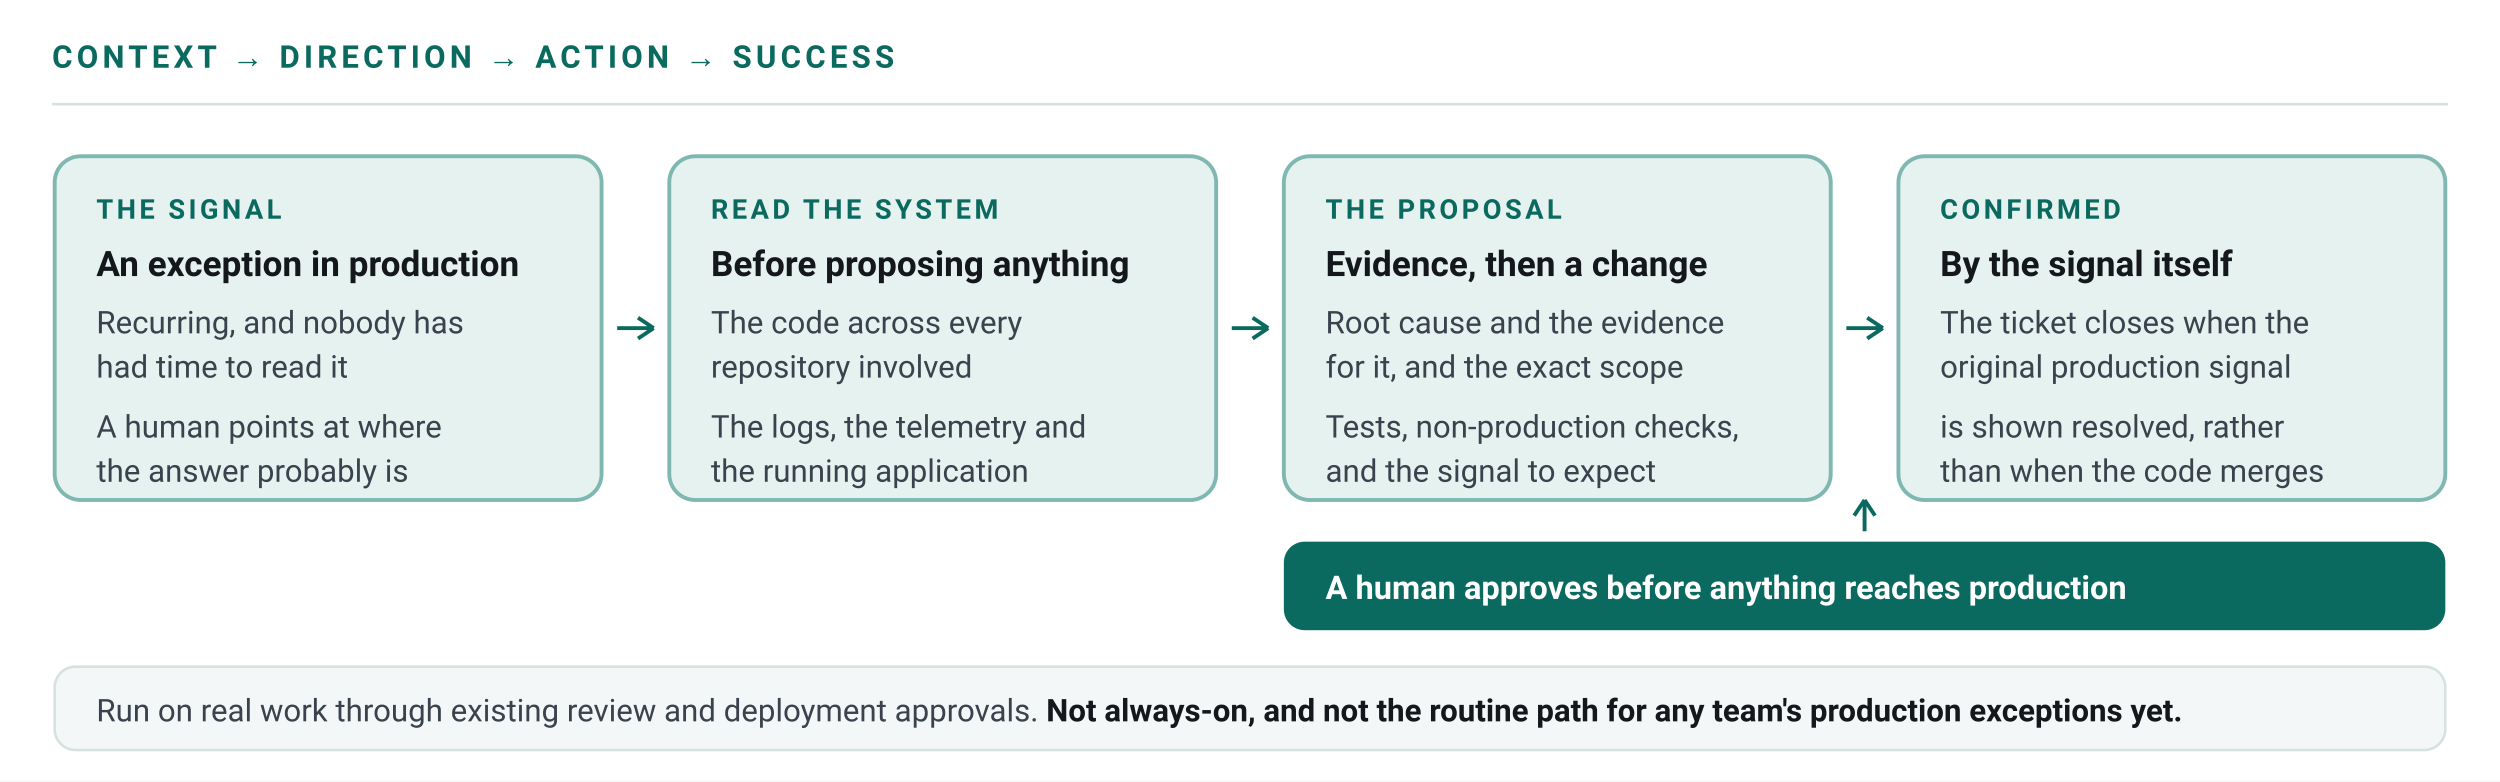
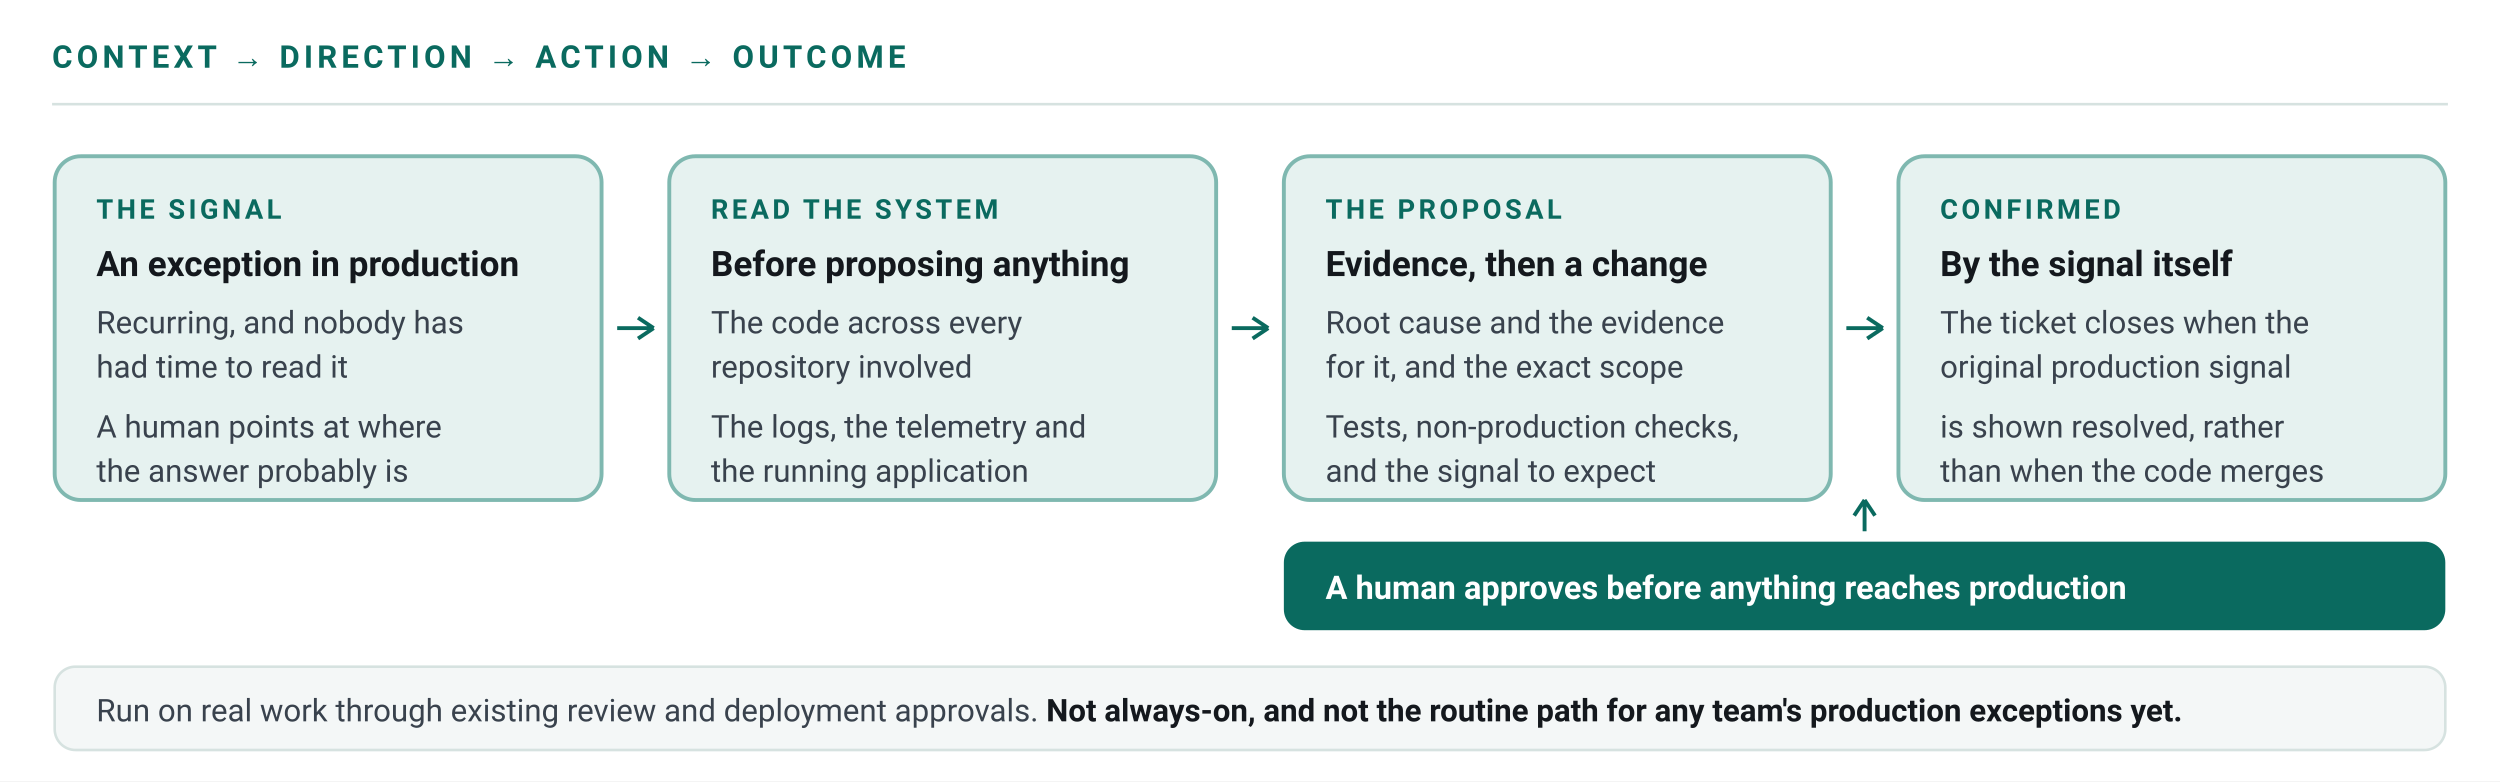
<svg xmlns="http://www.w3.org/2000/svg" viewBox="0 0 960 300" width="960" height="300" role="img" aria-labelledby="title desc" font-family="system-ui, -apple-system, 'Segoe UI', Roboto, Arial, sans-serif">
  <rect width="960" height="300" fill="#ffffff" />
-   <text x="20" y="26" font-size="12" font-weight="700" fill="#0a6a5f" letter-spacing="1.6">CONTEXT → DIRECTION → ACTION → SUCCESS</text>
+   <text x="20" y="26" font-size="12" font-weight="700" fill="#0a6a5f" letter-spacing="1.6">CONTEXT → DIRECTION → ACTION → OUTCOME</text>
  <line x1="20" y1="40" x2="940" y2="40" stroke="#d6e2e0" stroke-width="1" />
  <g stroke="#7fb8b0" stroke-width="1.5" fill="#e6f2f0">
    <rect x="21" y="60" width="210" height="132" rx="10" />
    <rect x="257" y="60" width="210" height="132" rx="10" />
    <rect x="493" y="60" width="210" height="132" rx="10" />
    <rect x="729" y="60" width="210" height="132" rx="10" />
  </g>
  <g fill="#0a6a5f" font-size="10.5" font-weight="700" letter-spacing="1.3">
    <text x="37" y="84">THE SIGNAL</text>
    <text x="273" y="84">READ THE SYSTEM</text>
    <text x="509" y="84">THE PROPOSAL</text>
    <text x="745" y="84">CONFIRMED</text>
  </g>
  <g fill="#14181d" font-size="13.5" font-weight="700">
    <text x="37" y="106">An exception in production</text>
    <text x="273" y="106">Before proposing anything</text>
    <text x="509" y="106">Evidence, then a change</text>
    <text x="745" y="106">By the signal itself</text>
  </g>
  <g fill="#39424d" font-size="12">
    <text x="37" y="128">Recurring, and nobody has</text>
    <text x="37" y="145">had time to read it</text>
    <text x="37" y="168">A human points at where</text>
    <text x="37" y="185">the answer probably is</text>
    <text x="273" y="128">The code across every</text>
    <text x="273" y="145">repository involved</text>
    <text x="273" y="168">The logs, the telemetry and</text>
    <text x="273" y="185">the running application</text>
    <text x="509" y="128">Root cause and the evidence</text>
    <text x="509" y="145">for it, and the exact scope</text>
    <text x="509" y="168">Tests, non-production checks,</text>
    <text x="509" y="185">and the signal to expect</text>
    <text x="745" y="128">The ticket closes when the</text>
    <text x="745" y="145">original production signal</text>
    <text x="745" y="168">is shown resolved, rather</text>
    <text x="745" y="185">than when the code merges</text>
  </g>
  <g stroke="#0a6a5f" stroke-width="1.5" fill="none">
    <path d="M237 126h14M251 126l-6-4M251 126l-6 4" />
    <path d="M473 126h14M487 126l-6-4M487 126l-6 4" />
    <path d="M709 126h14M723 126l-6-4M723 126l-6 4" />
  </g>
  <rect x="493" y="208" width="446" height="34" rx="8" fill="#0a6a5f" />
  <text x="509" y="230" font-size="12.5" font-weight="700" fill="#ffffff">A human approves before anything reaches production</text>
  <path d="M716 204v-12M716 192l-4 6M716 192l4 6" stroke="#0a6a5f" stroke-width="1.5" fill="none" />
  <rect x="21" y="256" width="918" height="32" rx="8" fill="#f4f7f7" stroke="#d6e2e0" stroke-width="1" />
  <text x="37" y="277" font-size="12" fill="#39424d">Run on real work through existing review and deployment approvals. <tspan font-weight="700" fill="#14181d">Not always-on, and not the routine path for any team's production exceptions yet.</tspan>
  </text>
</svg>
